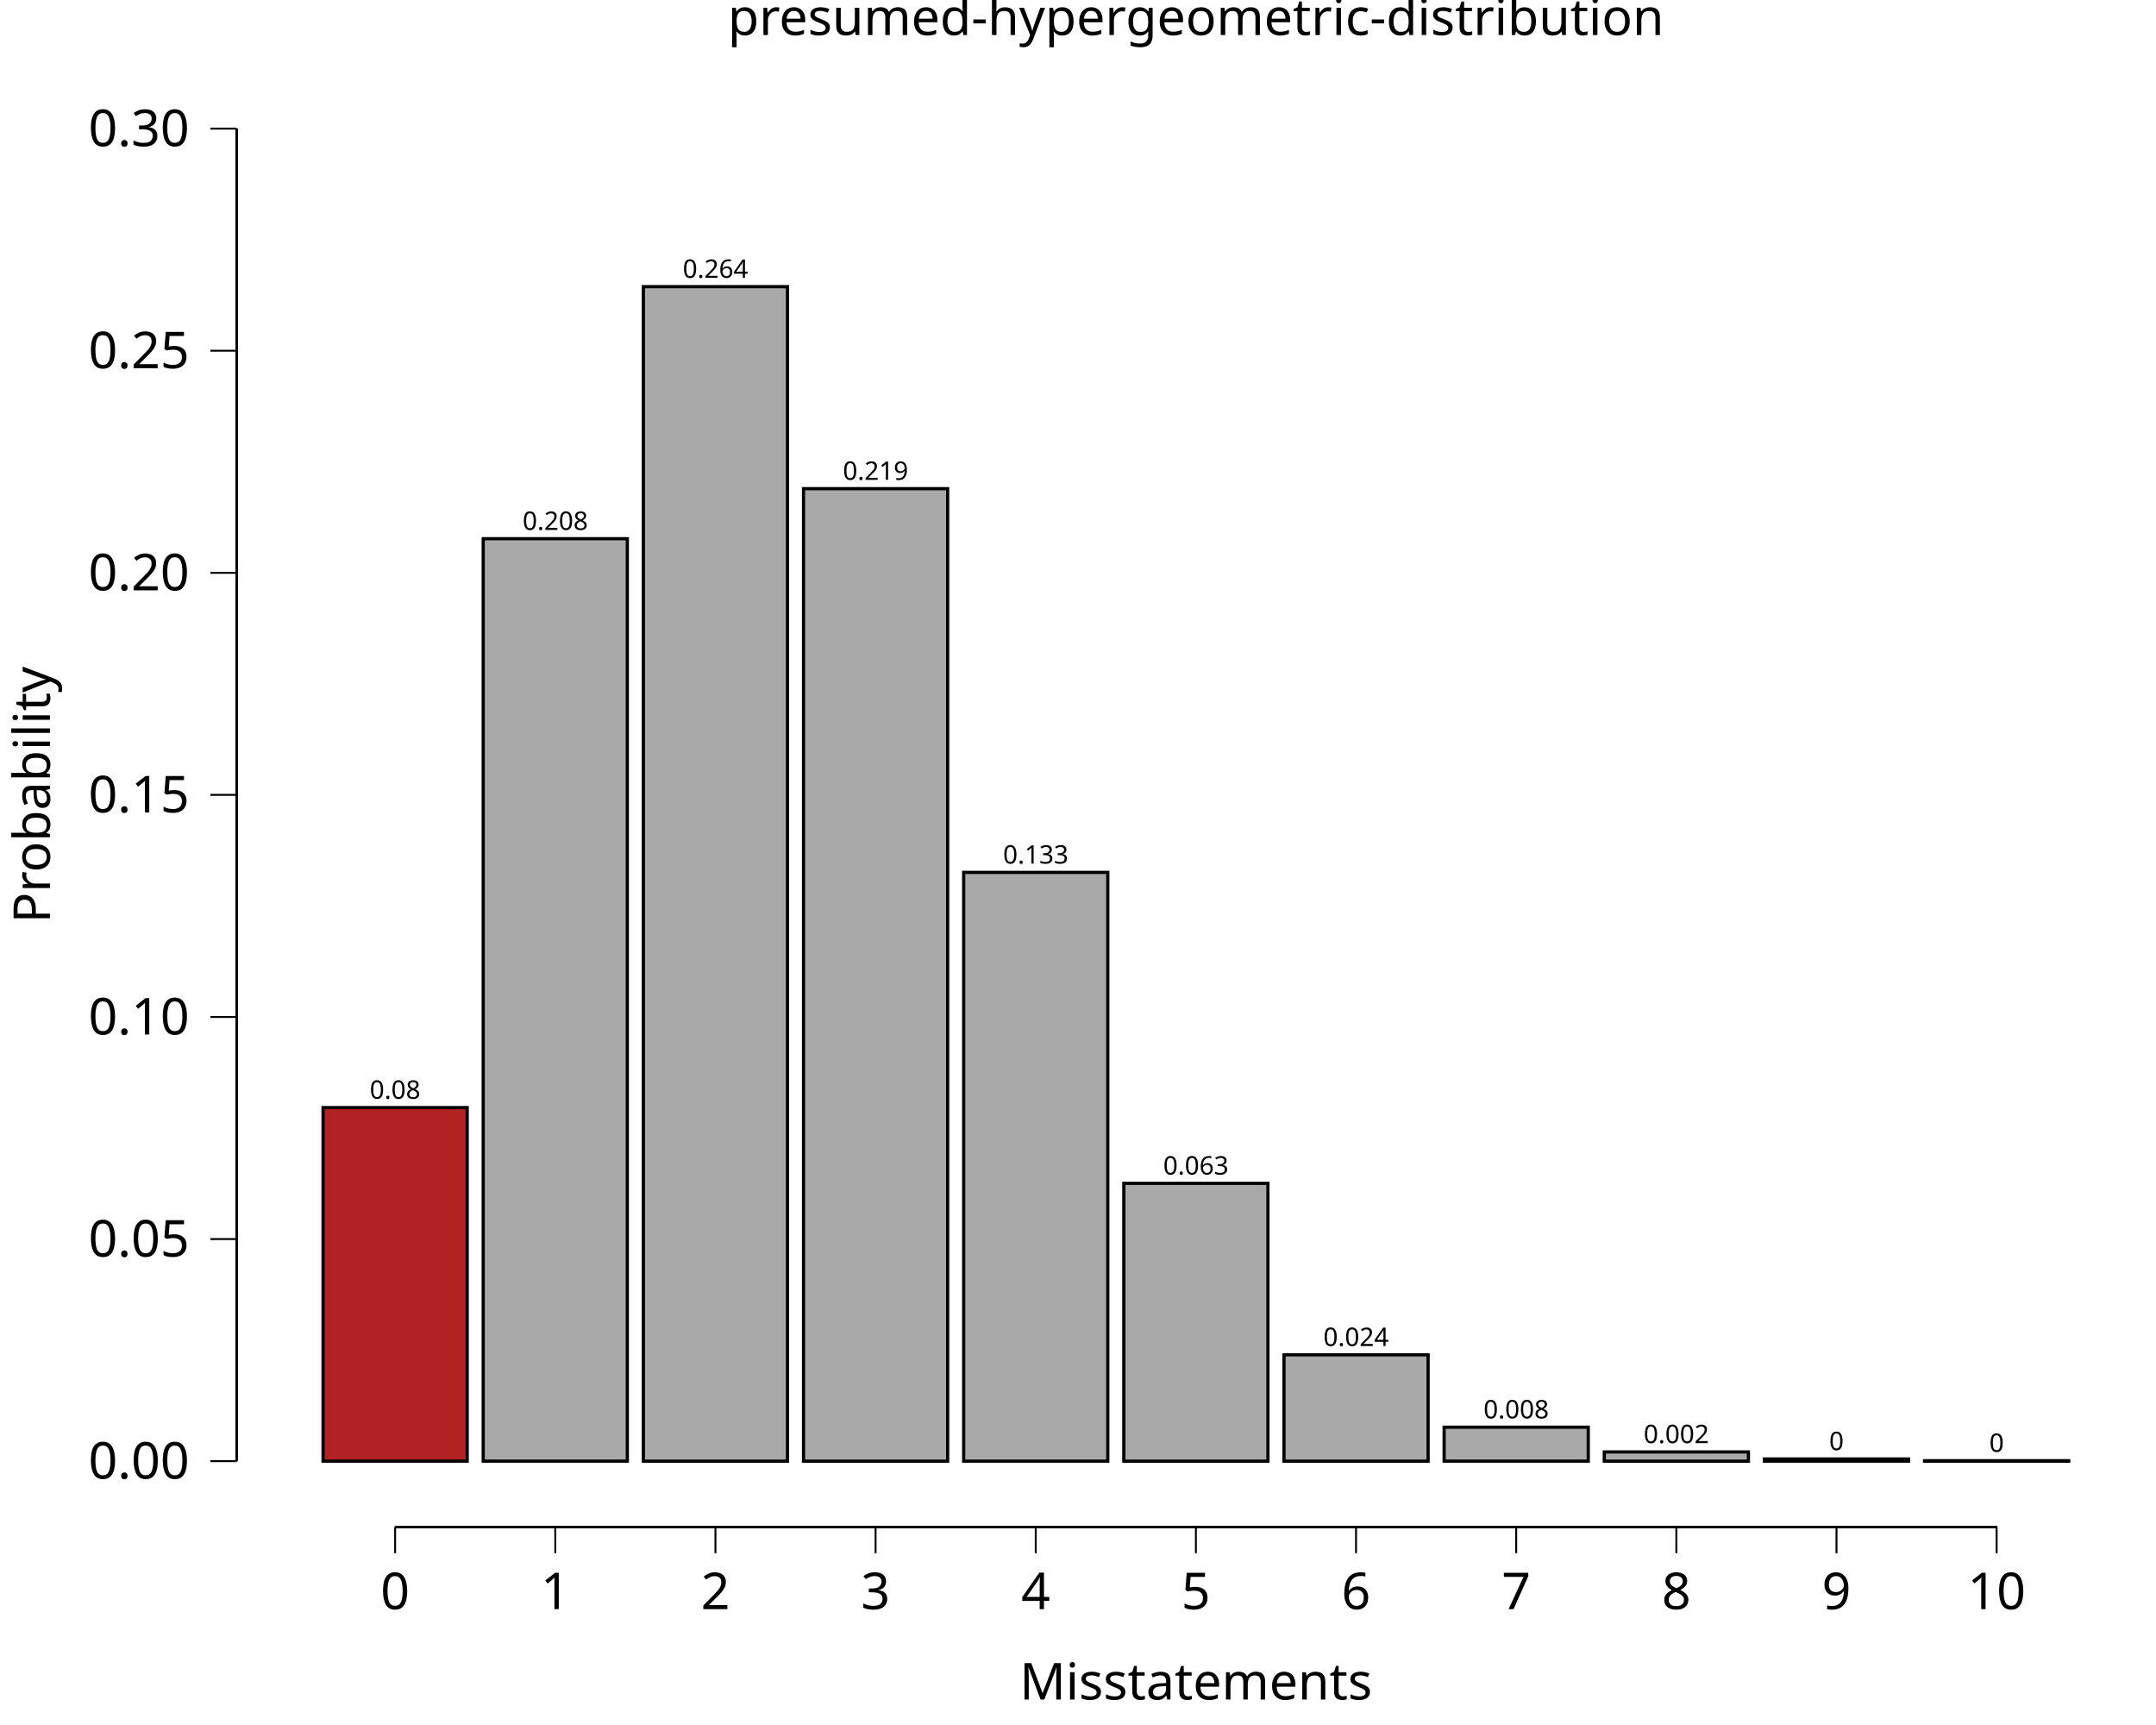
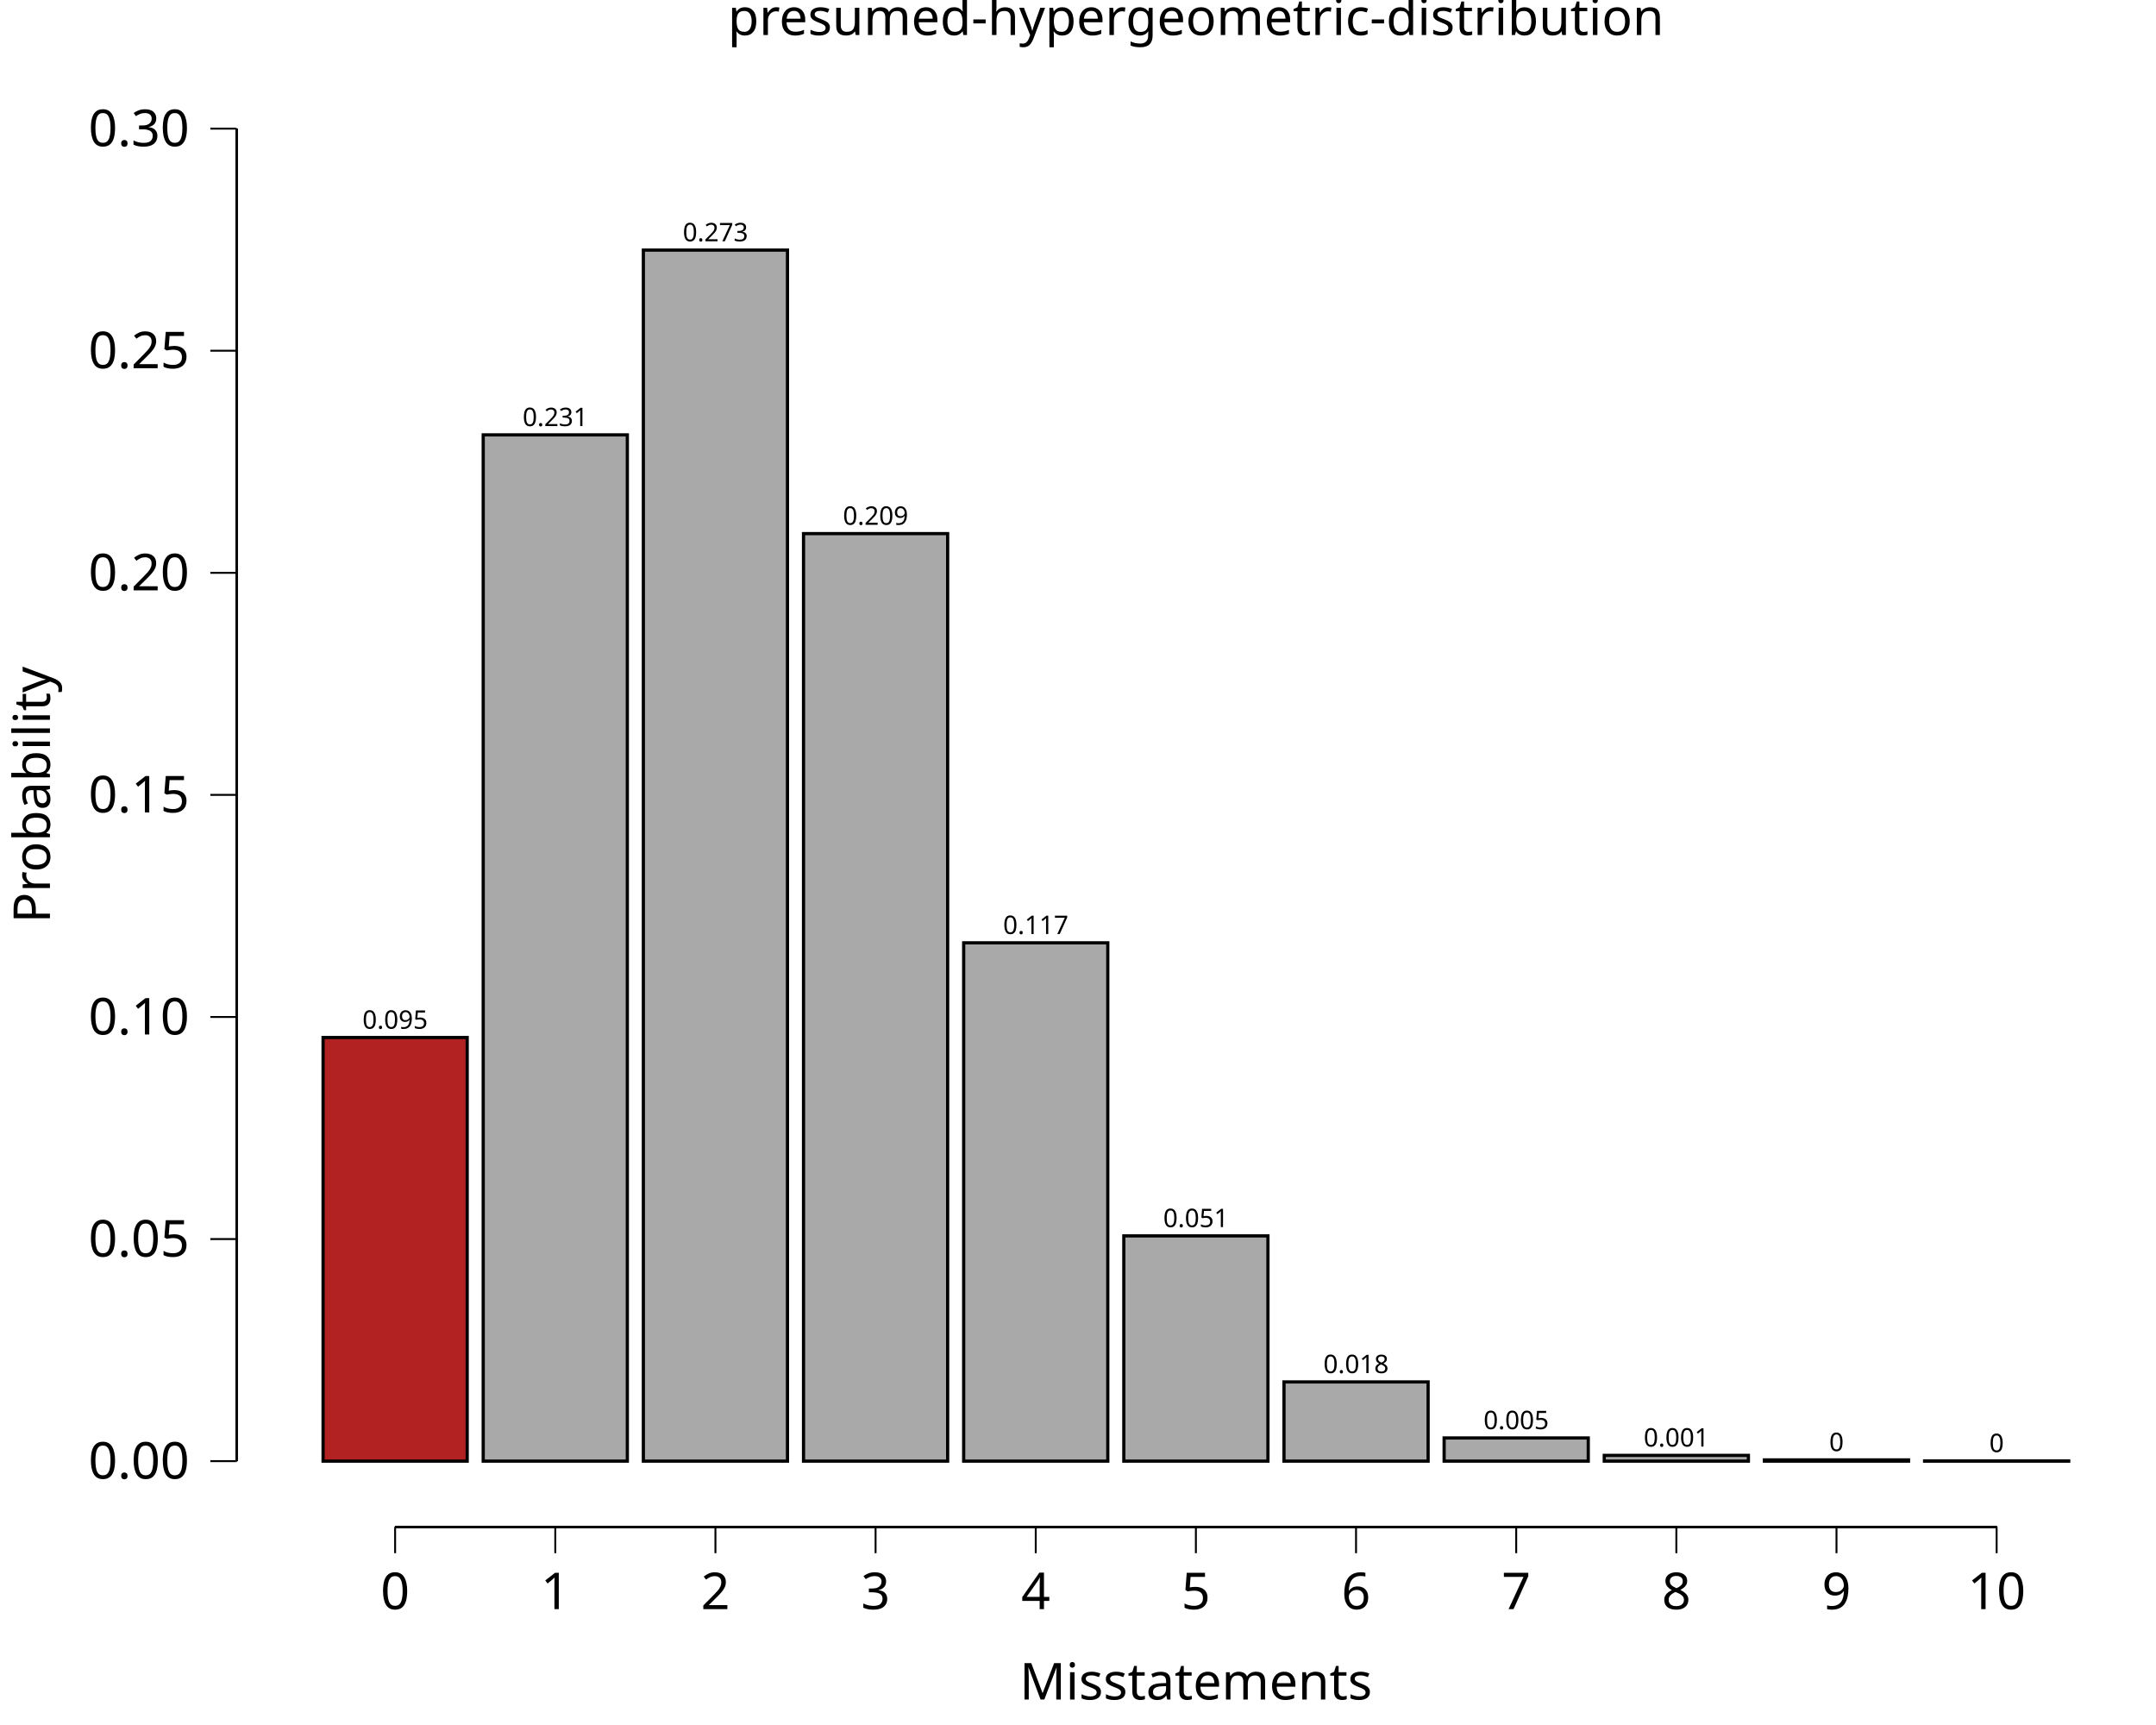
<svg xmlns="http://www.w3.org/2000/svg" class="svglite" data-engine-version="2.0" width="720.00pt" height="576.00pt" viewBox="0 0 720.00 576.00">
  <defs>
    <style type="text/css">
    .svglite line, .svglite polyline, .svglite polygon, .svglite path, .svglite rect, .svglite circle {
      fill: none;
      stroke: #000000;
      stroke-linecap: round;
      stroke-linejoin: round;
      stroke-miterlimit: 10.00;
    }
  </style>
  </defs>
  <rect width="100%" height="100%" style="stroke: none; fill: #FFFFFF;" />
  <defs>
    <clipPath id="cpMC4wMHw3MjAuMDB8MC4wMHw1NzYuMDA=">
      <rect x="0.00" y="0.00" width="720.00" height="576.00" />
    </clipPath>
  </defs>
  <g clip-path="url(#cpMC4wMHw3MjAuMDB8MC4wMHw1NzYuMDA=)">
    <rect x="-0" y="0.00" width="720.00" height="576.00" style="stroke-width: 10.67; stroke: none;" />
  </g>
  <defs>
    <clipPath id="cpNzguNzR8NzIwLjAwfDIwLjcxfDUxMC4xNA==">
      <rect x="78.74" y="20.71" width="641.26" height="489.43" />
    </clipPath>
  </defs>
  <g clip-path="url(#cpNzguNzR8NzIwLjAwfDIwLjcxfDUxMC4xNA==)">
    <rect x="78.74" y="20.71" width="641.26" height="489.43" style="stroke-width: 10.67; stroke: none;" />
-     <rect x="107.89" y="369.84" width="48.13" height="118.05" style="stroke-width: 1.07; stroke-linecap: butt; stroke-linejoin: miter; fill: #B22222;" />
-     <rect x="161.37" y="179.88" width="48.13" height="308.01" style="stroke-width: 1.07; stroke-linecap: butt; stroke-linejoin: miter; fill: #A9A9A9;" />
-     <rect x="214.85" y="95.72" width="48.13" height="392.18" style="stroke-width: 1.07; stroke-linecap: butt; stroke-linejoin: miter; fill: #A9A9A9;" />
-     <rect x="268.34" y="163.17" width="48.13" height="324.73" style="stroke-width: 1.07; stroke-linecap: butt; stroke-linejoin: miter; fill: #A9A9A9;" />
-     <rect x="321.82" y="291.30" width="48.13" height="196.59" style="stroke-width: 1.07; stroke-linecap: butt; stroke-linejoin: miter; fill: #A9A9A9;" />
-     <rect x="375.30" y="395.14" width="48.13" height="92.76" style="stroke-width: 1.07; stroke-linecap: butt; stroke-linejoin: miter; fill: #A9A9A9;" />
-     <rect x="428.79" y="452.39" width="48.13" height="35.51" style="stroke-width: 1.07; stroke-linecap: butt; stroke-linejoin: miter; fill: #A9A9A9;" />
-     <rect x="482.27" y="476.56" width="48.13" height="11.33" style="stroke-width: 1.07; stroke-linecap: butt; stroke-linejoin: miter; fill: #A9A9A9;" />
-     <rect x="535.75" y="484.82" width="48.13" height="3.08" style="stroke-width: 1.07; stroke-linecap: butt; stroke-linejoin: miter; fill: #A9A9A9;" />
-     <rect x="589.23" y="487.17" width="48.13" height="0.72" style="stroke-width: 1.07; stroke-linecap: butt; stroke-linejoin: miter; fill: #A9A9A9;" />
-     <rect x="642.72" y="487.75" width="48.13" height="0.15" style="stroke-width: 1.07; stroke-linecap: butt; stroke-linejoin: miter; fill: #A9A9A9;" />
-     <text x="131.95" y="366.90" text-anchor="middle" style="font-size: 8.54px; font-family: sans;" textLength="16.61px" lengthAdjust="spacingAndGlyphs">0.08</text>
-     <text x="185.44" y="176.95" text-anchor="middle" style="font-size: 8.54px; font-family: sans;" textLength="21.36px" lengthAdjust="spacingAndGlyphs">0.208</text>
-     <text x="238.92" y="92.78" text-anchor="middle" style="font-size: 8.54px; font-family: sans;" textLength="21.36px" lengthAdjust="spacingAndGlyphs">0.264</text>
-     <text x="292.40" y="160.23" text-anchor="middle" style="font-size: 8.54px; font-family: sans;" textLength="21.36px" lengthAdjust="spacingAndGlyphs">0.219</text>
-     <text x="345.89" y="288.37" text-anchor="middle" style="font-size: 8.54px; font-family: sans;" textLength="21.36px" lengthAdjust="spacingAndGlyphs">0.133</text>
-     <text x="399.37" y="392.20" text-anchor="middle" style="font-size: 8.54px; font-family: sans;" textLength="21.36px" lengthAdjust="spacingAndGlyphs">0.063</text>
-     <text x="452.85" y="449.45" text-anchor="middle" style="font-size: 8.54px; font-family: sans;" textLength="21.36px" lengthAdjust="spacingAndGlyphs">0.024</text>
-     <text x="506.34" y="473.62" text-anchor="middle" style="font-size: 8.54px; font-family: sans;" textLength="21.36px" lengthAdjust="spacingAndGlyphs">0.008</text>
-     <text x="559.82" y="481.88" text-anchor="middle" style="font-size: 8.54px; font-family: sans;" textLength="21.36px" lengthAdjust="spacingAndGlyphs">0.002</text>
-     <text x="613.30" y="484.23" text-anchor="middle" style="font-size: 8.54px; font-family: sans;" textLength="4.75px" lengthAdjust="spacingAndGlyphs">0</text>
-     <text x="666.78" y="484.81" text-anchor="middle" style="font-size: 8.54px; font-family: sans;" textLength="4.75px" lengthAdjust="spacingAndGlyphs">0</text>
+     <rect x="107.89" y="346.44" width="48.13" height="141.45" style="stroke-width: 1.07; stroke-linecap: butt; stroke-linejoin: miter; fill: #B22222;" />
+     <rect x="161.37" y="145.21" width="48.13" height="342.68" style="stroke-width: 1.07; stroke-linecap: butt; stroke-linejoin: miter; fill: #A9A9A9;" />
+     <rect x="214.85" y="83.51" width="48.13" height="404.38" style="stroke-width: 1.07; stroke-linecap: butt; stroke-linejoin: miter; fill: #A9A9A9;" />
+     <rect x="268.34" y="178.18" width="48.13" height="309.71" style="stroke-width: 1.07; stroke-linecap: butt; stroke-linejoin: miter; fill: #A9A9A9;" />
+     <rect x="321.82" y="314.82" width="48.13" height="173.07" style="stroke-width: 1.07; stroke-linecap: butt; stroke-linejoin: miter; fill: #A9A9A9;" />
+     <rect x="375.30" y="412.68" width="48.13" height="75.21" style="stroke-width: 1.07; stroke-linecap: butt; stroke-linejoin: miter; fill: #A9A9A9;" />
+     <rect x="428.79" y="461.44" width="48.13" height="26.45" style="stroke-width: 1.07; stroke-linecap: butt; stroke-linejoin: miter; fill: #A9A9A9;" />
+     <rect x="482.27" y="480.15" width="48.13" height="7.74" style="stroke-width: 1.07; stroke-linecap: butt; stroke-linejoin: miter; fill: #A9A9A9;" />
+     <rect x="535.75" y="485.97" width="48.13" height="1.92" style="stroke-width: 1.07; stroke-linecap: butt; stroke-linejoin: miter; fill: #A9A9A9;" />
+     <rect x="589.23" y="487.48" width="48.13" height="0.41" style="stroke-width: 1.07; stroke-linecap: butt; stroke-linejoin: miter; fill: #A9A9A9;" />
+     <rect x="642.72" y="487.82" width="48.13" height="0.076" style="stroke-width: 1.07; stroke-linecap: butt; stroke-linejoin: miter; fill: #A9A9A9;" />
+     <text x="131.95" y="343.51" text-anchor="middle" style="font-size: 8.54px; font-family: sans;" textLength="21.36px" lengthAdjust="spacingAndGlyphs">0.095</text>
+     <text x="185.44" y="142.28" text-anchor="middle" style="font-size: 8.54px; font-family: sans;" textLength="21.36px" lengthAdjust="spacingAndGlyphs">0.231</text>
+     <text x="238.92" y="80.57" text-anchor="middle" style="font-size: 8.54px; font-family: sans;" textLength="21.36px" lengthAdjust="spacingAndGlyphs">0.273</text>
+     <text x="292.40" y="175.24" text-anchor="middle" style="font-size: 8.54px; font-family: sans;" textLength="21.36px" lengthAdjust="spacingAndGlyphs">0.209</text>
+     <text x="345.89" y="311.88" text-anchor="middle" style="font-size: 8.54px; font-family: sans;" textLength="21.36px" lengthAdjust="spacingAndGlyphs">0.117</text>
+     <text x="399.37" y="409.75" text-anchor="middle" style="font-size: 8.54px; font-family: sans;" textLength="21.36px" lengthAdjust="spacingAndGlyphs">0.051</text>
+     <text x="452.85" y="458.50" text-anchor="middle" style="font-size: 8.54px; font-family: sans;" textLength="21.36px" lengthAdjust="spacingAndGlyphs">0.018</text>
+     <text x="506.34" y="477.22" text-anchor="middle" style="font-size: 8.54px; font-family: sans;" textLength="21.36px" lengthAdjust="spacingAndGlyphs">0.005</text>
+     <text x="559.82" y="483.03" text-anchor="middle" style="font-size: 8.54px; font-family: sans;" textLength="21.36px" lengthAdjust="spacingAndGlyphs">0.001</text>
+     <text x="613.30" y="484.55" text-anchor="middle" style="font-size: 8.54px; font-family: sans;" textLength="4.75px" lengthAdjust="spacingAndGlyphs">0</text>
+     <text x="666.78" y="484.88" text-anchor="middle" style="font-size: 8.54px; font-family: sans;" textLength="4.75px" lengthAdjust="spacingAndGlyphs">0</text>
    <line x1="78.74" y1="487.89" x2="78.74" y2="42.95" style="stroke-width: 1.07; stroke-linecap: butt;" />
    <line x1="78.74" y1="487.89" x2="78.74" y2="42.95" style="stroke-width: 1.07; stroke-linecap: butt;" />
    <line x1="78.74" y1="487.89" x2="78.74" y2="42.95" style="stroke-width: 1.07; stroke-linecap: butt;" />
    <line x1="78.74" y1="487.89" x2="78.74" y2="42.95" style="stroke-width: 1.07; stroke-linecap: butt;" />
    <line x1="78.74" y1="487.89" x2="78.74" y2="42.95" style="stroke-width: 1.07; stroke-linecap: butt;" />
    <line x1="78.74" y1="487.89" x2="78.74" y2="42.95" style="stroke-width: 1.07; stroke-linecap: butt;" />
    <line x1="78.74" y1="487.89" x2="78.74" y2="42.95" style="stroke-width: 1.07; stroke-linecap: butt;" />
    <line x1="78.74" y1="487.89" x2="78.74" y2="42.95" style="stroke-width: 1.07; stroke-linecap: butt;" />
    <line x1="78.74" y1="487.89" x2="78.74" y2="42.95" style="stroke-width: 1.07; stroke-linecap: butt;" />
    <line x1="78.74" y1="487.89" x2="78.74" y2="42.95" style="stroke-width: 1.07; stroke-linecap: butt;" />
    <line x1="78.74" y1="487.89" x2="78.74" y2="42.95" style="stroke-width: 1.07; stroke-linecap: butt;" />
    <line x1="131.95" y1="510.14" x2="666.78" y2="510.14" style="stroke-width: 1.07; stroke-linecap: butt;" />
    <line x1="131.95" y1="510.14" x2="666.78" y2="510.14" style="stroke-width: 1.07; stroke-linecap: butt;" />
    <line x1="131.95" y1="510.14" x2="666.78" y2="510.14" style="stroke-width: 1.07; stroke-linecap: butt;" />
    <line x1="131.95" y1="510.14" x2="666.78" y2="510.14" style="stroke-width: 1.07; stroke-linecap: butt;" />
    <line x1="131.95" y1="510.14" x2="666.78" y2="510.14" style="stroke-width: 1.07; stroke-linecap: butt;" />
    <line x1="131.95" y1="510.14" x2="666.78" y2="510.14" style="stroke-width: 1.07; stroke-linecap: butt;" />
    <line x1="131.95" y1="510.14" x2="666.78" y2="510.14" style="stroke-width: 1.07; stroke-linecap: butt;" />
    <line x1="131.95" y1="510.14" x2="666.78" y2="510.14" style="stroke-width: 1.07; stroke-linecap: butt;" />
    <line x1="131.95" y1="510.14" x2="666.78" y2="510.14" style="stroke-width: 1.07; stroke-linecap: butt;" />
    <line x1="131.95" y1="510.14" x2="666.78" y2="510.14" style="stroke-width: 1.07; stroke-linecap: butt;" />
    <line x1="131.95" y1="510.14" x2="666.78" y2="510.14" style="stroke-width: 1.07; stroke-linecap: butt;" />
    <line x1="131.64" y1="510.14" x2="667.10" y2="510.14" style="stroke-width: 0.64; stroke-linecap: butt;" />
    <line x1="78.74" y1="488.21" x2="78.74" y2="42.64" style="stroke-width: 0.64; stroke-linecap: butt;" />
    <rect x="78.74" y="20.71" width="641.26" height="489.43" style="stroke-width: 0.00; stroke: none;" />
  </g>
  <g clip-path="url(#cpMC4wMHw3MjAuMDB8MC4wMHw1NzYuMDA=)">
    <polyline points="78.74,510.14 78.74,20.71 " style="stroke-width: 0.00; stroke: none; stroke-linecap: butt;" />
    <text x="63.26" y="493.74" text-anchor="end" style="font-size: 17.00px; font-family: sans;" textLength="33.09px" lengthAdjust="spacingAndGlyphs">0.00</text>
    <text x="63.26" y="419.59" text-anchor="end" style="font-size: 17.00px; font-family: sans;" textLength="33.09px" lengthAdjust="spacingAndGlyphs">0.05</text>
    <text x="63.26" y="345.43" text-anchor="end" style="font-size: 17.00px; font-family: sans;" textLength="33.09px" lengthAdjust="spacingAndGlyphs">0.10</text>
    <text x="63.26" y="271.27" text-anchor="end" style="font-size: 17.00px; font-family: sans;" textLength="33.09px" lengthAdjust="spacingAndGlyphs">0.15</text>
    <text x="63.26" y="197.12" text-anchor="end" style="font-size: 17.00px; font-family: sans;" textLength="33.09px" lengthAdjust="spacingAndGlyphs">0.20</text>
    <text x="63.26" y="122.96" text-anchor="end" style="font-size: 17.00px; font-family: sans;" textLength="33.09px" lengthAdjust="spacingAndGlyphs">0.25</text>
    <text x="63.26" y="48.80" text-anchor="end" style="font-size: 17.00px; font-family: sans;" textLength="33.09px" lengthAdjust="spacingAndGlyphs">0.30</text>
    <polyline points="70.24,487.89 78.74,487.89 " style="stroke-width: 0.64; stroke-linecap: butt;" />
    <polyline points="70.24,413.74 78.74,413.74 " style="stroke-width: 0.64; stroke-linecap: butt;" />
    <polyline points="70.24,339.58 78.74,339.58 " style="stroke-width: 0.64; stroke-linecap: butt;" />
    <polyline points="70.24,265.42 78.74,265.42 " style="stroke-width: 0.64; stroke-linecap: butt;" />
    <polyline points="70.24,191.27 78.74,191.27 " style="stroke-width: 0.64; stroke-linecap: butt;" />
    <polyline points="70.24,117.11 78.74,117.11 " style="stroke-width: 0.64; stroke-linecap: butt;" />
    <polyline points="70.24,42.95 78.74,42.95 " style="stroke-width: 0.64; stroke-linecap: butt;" />
    <polyline points="78.74,510.14 720.00,510.14 " style="stroke-width: 0.00; stroke: none; stroke-linecap: butt;" />
    <polyline points="131.95,518.64 131.95,510.14 " style="stroke-width: 0.64; stroke-linecap: butt;" />
    <polyline points="185.44,518.64 185.44,510.14 " style="stroke-width: 0.64; stroke-linecap: butt;" />
    <polyline points="238.92,518.64 238.92,510.14 " style="stroke-width: 0.64; stroke-linecap: butt;" />
    <polyline points="292.40,518.64 292.40,510.14 " style="stroke-width: 0.64; stroke-linecap: butt;" />
    <polyline points="345.89,518.64 345.89,510.14 " style="stroke-width: 0.64; stroke-linecap: butt;" />
    <polyline points="399.37,518.64 399.37,510.14 " style="stroke-width: 0.64; stroke-linecap: butt;" />
    <polyline points="452.85,518.64 452.85,510.14 " style="stroke-width: 0.64; stroke-linecap: butt;" />
    <polyline points="506.34,518.64 506.34,510.14 " style="stroke-width: 0.64; stroke-linecap: butt;" />
    <polyline points="559.82,518.64 559.82,510.14 " style="stroke-width: 0.64; stroke-linecap: butt;" />
    <polyline points="613.30,518.64 613.30,510.14 " style="stroke-width: 0.64; stroke-linecap: butt;" />
    <polyline points="666.78,518.64 666.78,510.14 " style="stroke-width: 0.64; stroke-linecap: butt;" />
    <text x="131.95" y="537.32" text-anchor="middle" style="font-size: 17.00px; font-family: sans;" textLength="9.46px" lengthAdjust="spacingAndGlyphs">0</text>
    <text x="185.44" y="537.32" text-anchor="middle" style="font-size: 17.00px; font-family: sans;" textLength="9.46px" lengthAdjust="spacingAndGlyphs">1</text>
    <text x="238.92" y="537.32" text-anchor="middle" style="font-size: 17.00px; font-family: sans;" textLength="9.46px" lengthAdjust="spacingAndGlyphs">2</text>
    <text x="292.40" y="537.32" text-anchor="middle" style="font-size: 17.00px; font-family: sans;" textLength="9.46px" lengthAdjust="spacingAndGlyphs">3</text>
    <text x="345.89" y="537.32" text-anchor="middle" style="font-size: 17.00px; font-family: sans;" textLength="9.46px" lengthAdjust="spacingAndGlyphs">4</text>
    <text x="399.37" y="537.32" text-anchor="middle" style="font-size: 17.00px; font-family: sans;" textLength="9.46px" lengthAdjust="spacingAndGlyphs">5</text>
    <text x="452.85" y="537.32" text-anchor="middle" style="font-size: 17.00px; font-family: sans;" textLength="9.46px" lengthAdjust="spacingAndGlyphs">6</text>
    <text x="506.34" y="537.32" text-anchor="middle" style="font-size: 17.00px; font-family: sans;" textLength="9.46px" lengthAdjust="spacingAndGlyphs">7</text>
    <text x="559.82" y="537.32" text-anchor="middle" style="font-size: 17.00px; font-family: sans;" textLength="9.46px" lengthAdjust="spacingAndGlyphs">8</text>
    <text x="613.30" y="537.32" text-anchor="middle" style="font-size: 17.00px; font-family: sans;" textLength="9.46px" lengthAdjust="spacingAndGlyphs">9</text>
    <text x="666.78" y="537.32" text-anchor="middle" style="font-size: 17.00px; font-family: sans;" textLength="18.91px" lengthAdjust="spacingAndGlyphs">10</text>
    <text x="399.37" y="567.49" text-anchor="middle" style="font-size: 17.00px; font-family: sans;" textLength="109.62px" lengthAdjust="spacingAndGlyphs">Misstatements</text>
    <text transform="translate(16.68,265.42) rotate(-90)" text-anchor="middle" style="font-size: 17.00px; font-family: sans;" textLength="79.38px" lengthAdjust="spacingAndGlyphs">Probability</text>
    <text x="399.37" y="11.70" text-anchor="middle" style="font-size: 17.00px; font-family: sans;" textLength="286.33px" lengthAdjust="spacingAndGlyphs">presumed-hypergeometric-distribution</text>
  </g>
</svg>
